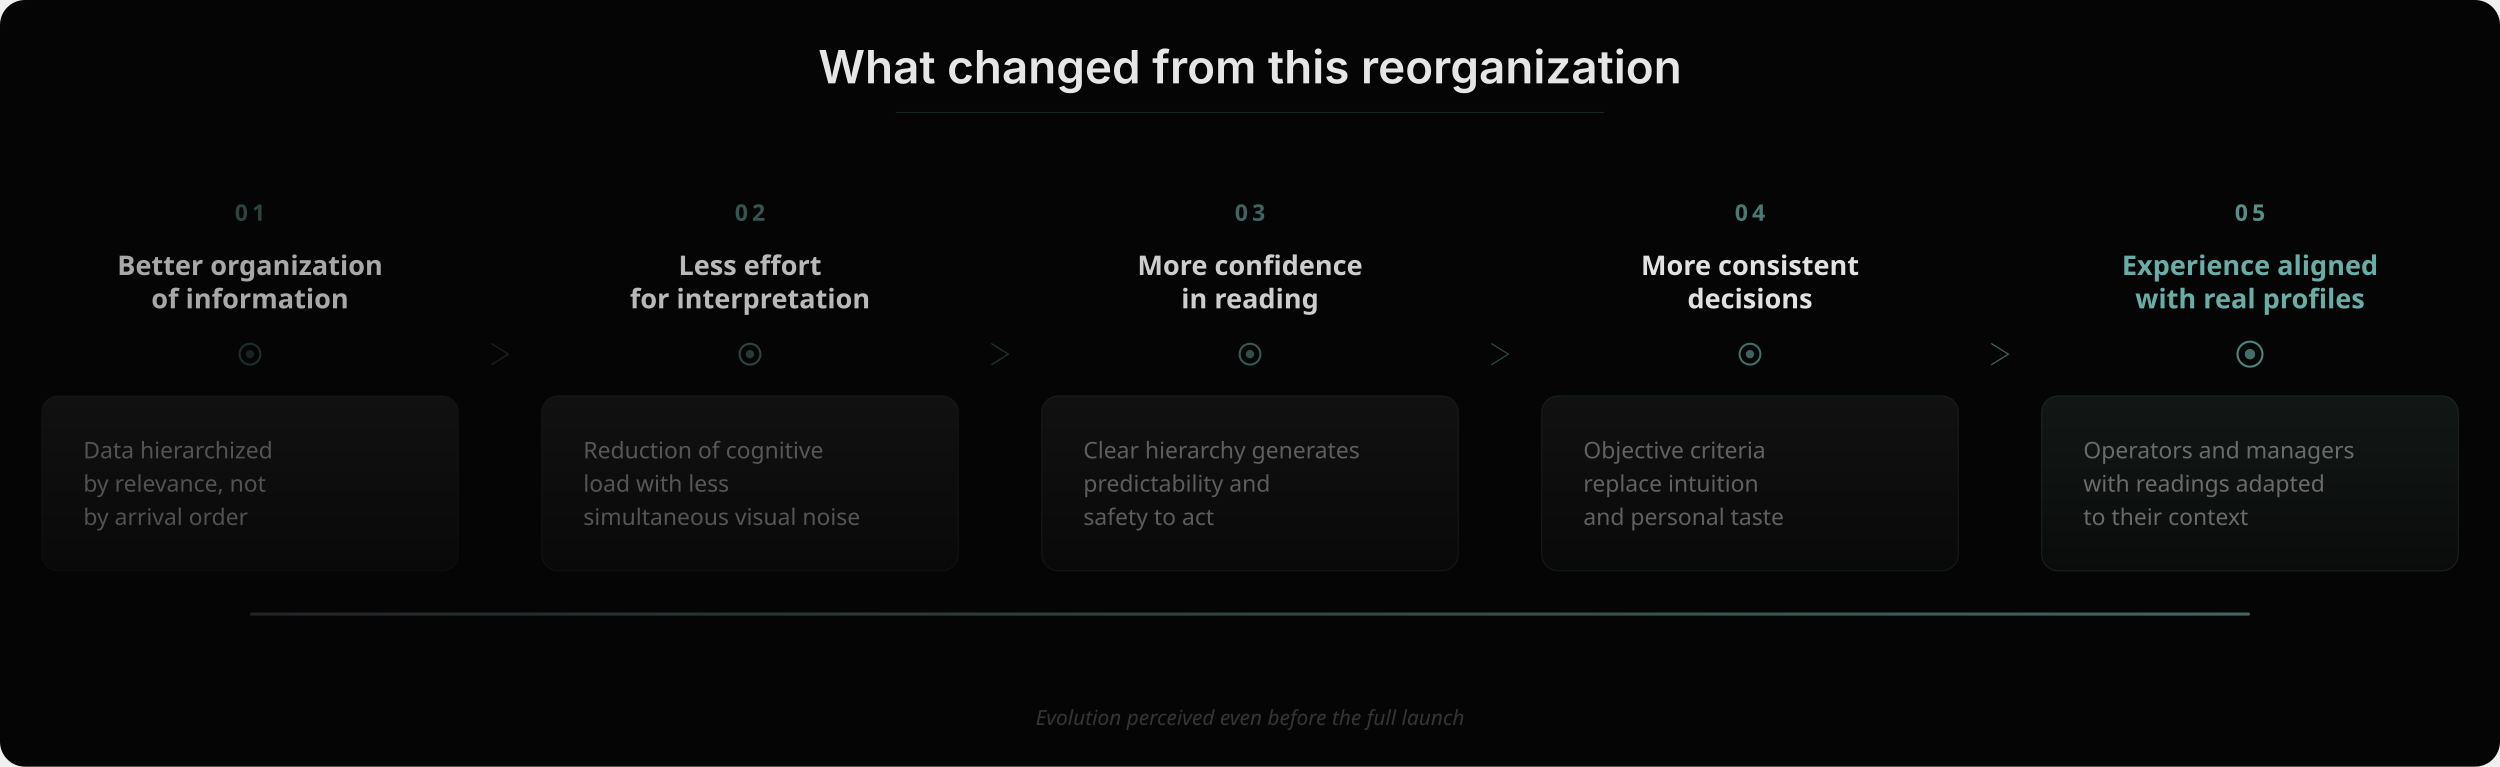
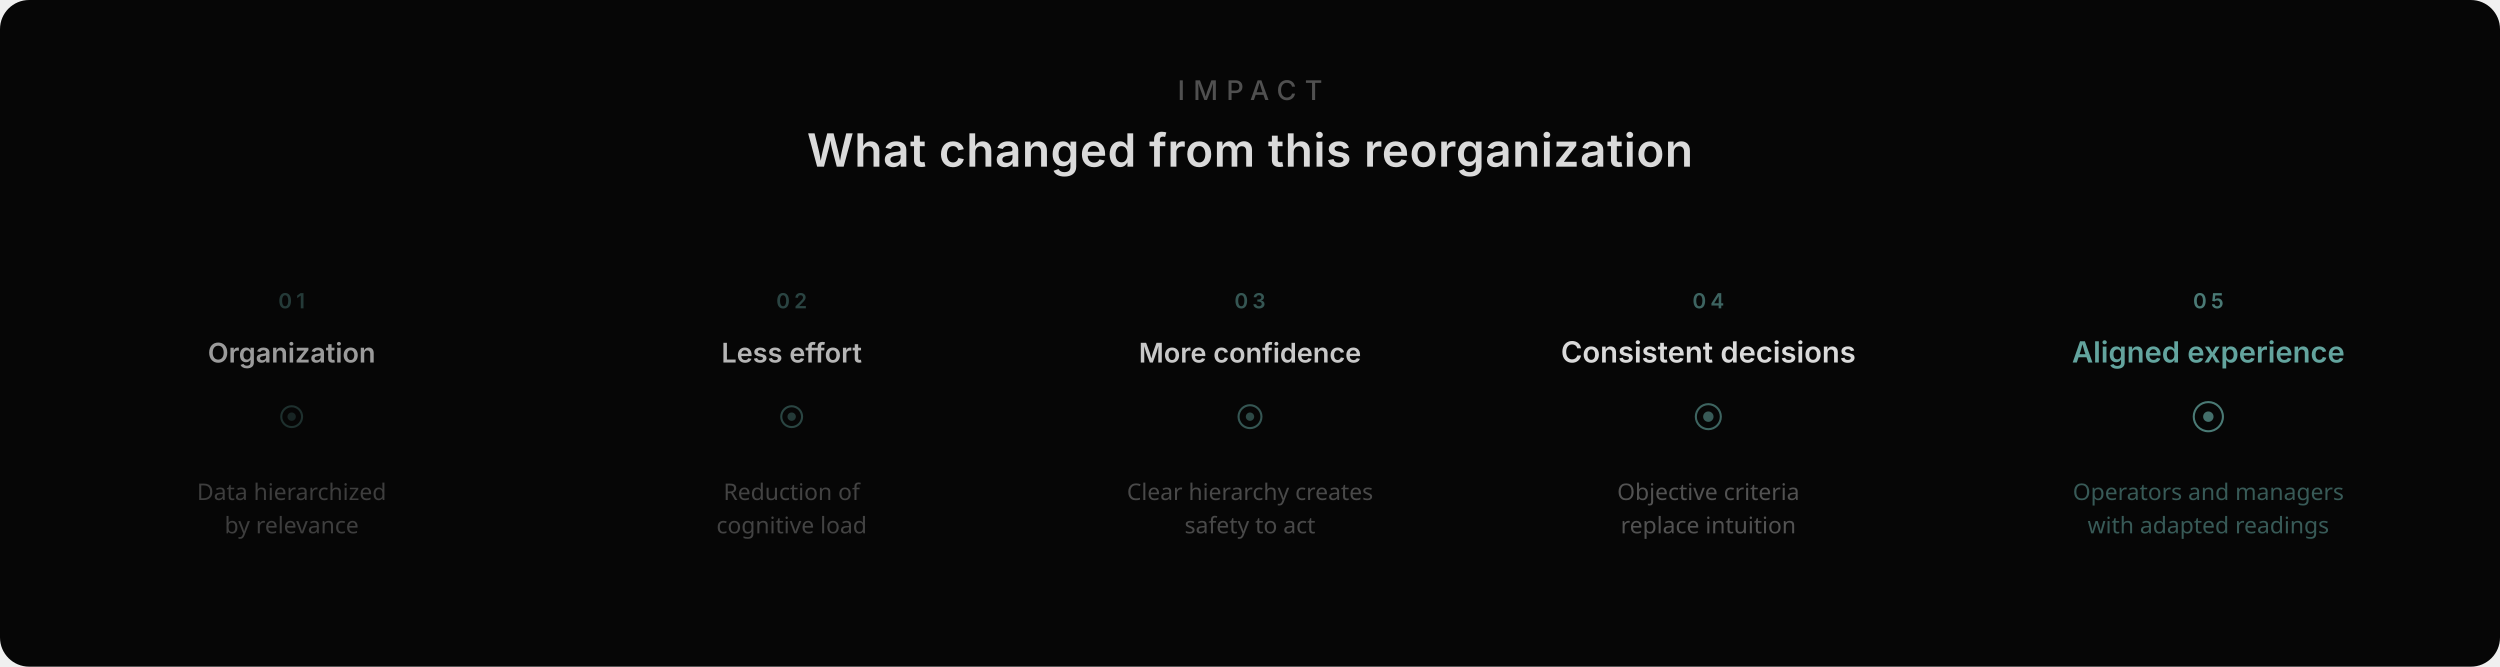
- <svg xmlns="http://www.w3.org/2000/svg" viewBox="0 0 1200 368" fill="none">
+ <svg xmlns="http://www.w3.org/2000/svg" viewBox="0 0 1200 320" fill="none">
  <defs>
-     <linearGradient id="cardGrad" x1="0%" y1="0%" x2="0%" y2="100%">
-       <stop offset="0%" stop-color="#111111" />
-       <stop offset="100%" stop-color="#090909" />
+     <linearGradient id="lineGrad" x1="0%" y1="0%" x2="100%" y2="0%">
+       <stop offset="0%" stop-color="#81d8d0" stop-opacity="0.06" />
+       <stop offset="40%" stop-color="#81d8d0" stop-opacity="0.18" />
+       <stop offset="70%" stop-color="#81d8d0" stop-opacity="0.35" />
+       <stop offset="100%" stop-color="#81d8d0" stop-opacity="0.5" />
    </linearGradient>
-     <linearGradient id="lastCardGrad" x1="0%" y1="0%" x2="0%" y2="100%">
-       <stop offset="0%" stop-color="#121715" />
-       <stop offset="100%" stop-color="#0a0c0b" />
-     </linearGradient>
-     <linearGradient id="progressLine" x1="0%" y1="0%" x2="100%" y2="0%">
-       <stop offset="0%" stop-color="#81d8d0" stop-opacity="0.06" />
-       <stop offset="100%" stop-color="#81d8d0" stop-opacity="0.4" />
-     </linearGradient>
-     <filter id="noise">
-       <feTurbulence type="fractalNoise" baseFrequency="0.8" numOctaves="4" stitchTiles="stitch" />
-       <feColorMatrix type="saturate" values="0" />
-       <feComponentTransfer>
-         <feFuncA type="linear" slope="0.025" />
-       </feComponentTransfer>
-       <feBlend mode="overlay" in="SourceGraphic" />
-     </filter>
  </defs>
-   <rect width="1200" height="368" fill="#050505" rx="12" />
-   <rect width="1200" height="368" fill="url(#noise)" rx="12" opacity="0.4" />
-   <text x="600" y="40" fill="#ffffff" font-family="system-ui, -apple-system, sans-serif" font-size="22" font-weight="600" text-anchor="middle" opacity="0.9">What changed from this reorganization</text>
-   <line x1="430" y1="54" x2="770" y2="54" stroke="#81d8d0" stroke-width="0.5" opacity="0.15" />
-   <line x1="120" y1="170" x2="1080" y2="170" stroke="url(#progressLine)" stroke-width="1" />
-   <g fill="none" stroke-width="0.6" stroke-linecap="round">
-     <path d="M236 165 L244 170 L236 175" stroke="#81d8d0" opacity="0.15" />
-     <path d="M476 165 L484 170 L476 175" stroke="#81d8d0" opacity="0.22" />
-     <path d="M716 165 L724 170 L716 175" stroke="#81d8d0" opacity="0.32" />
-     <path d="M956 165 L964 170 L956 175" stroke="#81d8d0" opacity="0.45" />
+   <rect width="1200" height="320" fill="#060606" rx="14" />
+   <text x="600" y="48" fill="#ffffff" font-family="system-ui, -apple-system, sans-serif" font-size="13" font-weight="500" text-anchor="middle" opacity="0.3" letter-spacing="4">IMPACT</text>
+   <text x="600" y="80" fill="#ffffff" font-family="system-ui, -apple-system, sans-serif" font-size="22" font-weight="600" text-anchor="middle" opacity="0.85" letter-spacing="0.3">What changed from this reorganization</text>
+   <line x1="100" y1="200" x2="1100" y2="200" stroke="url(#lineGrad)" stroke-width="1.5" />
+   <g>
+     <text x="140" y="148" fill="#81d8d0" font-family="system-ui, -apple-system, sans-serif" font-size="10" font-weight="600" text-anchor="middle" letter-spacing="2" opacity="0.25">01</text>
+     <text x="140" y="174" fill="#ffffff" font-family="system-ui, -apple-system, sans-serif" font-size="13" font-weight="600" text-anchor="middle" opacity="0.6">Organization</text>
+     <circle cx="140" cy="200" r="5" fill="#060606" stroke="#81d8d0" stroke-width="1" stroke-opacity="0.2" />
+     <circle cx="140" cy="200" r="2" fill="#81d8d0" opacity="0.15" />
+     <text x="140" y="240" fill="#a6a6a6" font-family="system-ui, sans-serif" font-size="11" text-anchor="middle" opacity="0.35">Data hierarchized</text>
+     <text x="140" y="256" fill="#a6a6a6" font-family="system-ui, sans-serif" font-size="11" text-anchor="middle" opacity="0.35">by relevance</text>
  </g>
  <g>
-     <text x="120" y="106" fill="#81d8d0" font-family="system-ui, sans-serif" font-size="11" font-weight="600" text-anchor="middle" letter-spacing="2" opacity="0.3">01</text>
-     <text x="120" y="132" fill="#ffffff" font-family="system-ui, sans-serif" font-size="13" font-weight="600" text-anchor="middle" opacity="0.65">Better organization</text>
-     <text x="120" y="148" fill="#ffffff" font-family="system-ui, sans-serif" font-size="13" font-weight="600" text-anchor="middle" opacity="0.65">of information</text>
-     <circle cx="120" cy="170" r="5" fill="#050505" stroke="#81d8d0" stroke-width="1" stroke-opacity="0.2" />
-     <circle cx="120" cy="170" r="2" fill="#81d8d0" opacity="0.15" />
-     <g transform="translate(20, 190)">
-       <rect width="200" height="84" rx="8" fill="url(#cardGrad)" stroke="#81d8d0" stroke-opacity="0.04" stroke-width="0.5" />
-       <text x="20" y="30" fill="#a6a6a6" font-family="system-ui, sans-serif" font-size="11" opacity="0.45">Data hierarchized</text>
-       <text x="20" y="46" fill="#a6a6a6" font-family="system-ui, sans-serif" font-size="11" opacity="0.45">by relevance, not</text>
-       <text x="20" y="62" fill="#a6a6a6" font-family="system-ui, sans-serif" font-size="11" opacity="0.45">by arrival order</text>
-     </g>
+     <text x="380" y="148" fill="#81d8d0" font-family="system-ui, -apple-system, sans-serif" font-size="10" font-weight="600" text-anchor="middle" letter-spacing="2" opacity="0.3">02</text>
+     <text x="380" y="174" fill="#ffffff" font-family="system-ui, -apple-system, sans-serif" font-size="13" font-weight="600" text-anchor="middle" opacity="0.7">Less effort</text>
+     <circle cx="380" cy="200" r="5" fill="#060606" stroke="#81d8d0" stroke-width="1" stroke-opacity="0.3" />
+     <circle cx="380" cy="200" r="2" fill="#81d8d0" opacity="0.25" />
+     <text x="380" y="240" fill="#a6a6a6" font-family="system-ui, sans-serif" font-size="11" text-anchor="middle" opacity="0.38">Reduction of</text>
+     <text x="380" y="256" fill="#a6a6a6" font-family="system-ui, sans-serif" font-size="11" text-anchor="middle" opacity="0.38">cognitive load</text>
  </g>
  <g>
-     <text x="360" y="106" fill="#81d8d0" font-family="system-ui, sans-serif" font-size="11" font-weight="600" text-anchor="middle" letter-spacing="2" opacity="0.38">02</text>
-     <text x="360" y="132" fill="#ffffff" font-family="system-ui, sans-serif" font-size="13" font-weight="600" text-anchor="middle" opacity="0.72">Less effort</text>
-     <text x="360" y="148" fill="#ffffff" font-family="system-ui, sans-serif" font-size="13" font-weight="600" text-anchor="middle" opacity="0.72">for interpretation</text>
-     <circle cx="360" cy="170" r="5" fill="#050505" stroke="#81d8d0" stroke-width="1" stroke-opacity="0.3" />
-     <circle cx="360" cy="170" r="2" fill="#81d8d0" opacity="0.25" />
-     <g transform="translate(260, 190)">
-       <rect width="200" height="84" rx="8" fill="url(#cardGrad)" stroke="#81d8d0" stroke-opacity="0.06" stroke-width="0.5" />
-       <text x="20" y="30" fill="#a6a6a6" font-family="system-ui, sans-serif" font-size="11" opacity="0.48">Reduction of cognitive</text>
-       <text x="20" y="46" fill="#a6a6a6" font-family="system-ui, sans-serif" font-size="11" opacity="0.48">load with less</text>
-       <text x="20" y="62" fill="#a6a6a6" font-family="system-ui, sans-serif" font-size="11" opacity="0.48">simultaneous visual noise</text>
-     </g>
+     <text x="600" y="148" fill="#81d8d0" font-family="system-ui, -apple-system, sans-serif" font-size="10" font-weight="600" text-anchor="middle" letter-spacing="2" opacity="0.38">03</text>
+     <text x="600" y="174" fill="#ffffff" font-family="system-ui, -apple-system, sans-serif" font-size="13" font-weight="600" text-anchor="middle" opacity="0.78">More confidence</text>
+     <circle cx="600" cy="200" r="5.5" fill="#060606" stroke="#81d8d0" stroke-width="1" stroke-opacity="0.38" />
+     <circle cx="600" cy="200" r="2" fill="#81d8d0" opacity="0.32" />
+     <text x="600" y="240" fill="#a6a6a6" font-family="system-ui, sans-serif" font-size="11" text-anchor="middle" opacity="0.42">Clear hierarchy creates</text>
+     <text x="600" y="256" fill="#a6a6a6" font-family="system-ui, sans-serif" font-size="11" text-anchor="middle" opacity="0.42">safety to act</text>
  </g>
  <g>
-     <text x="600" y="106" fill="#81d8d0" font-family="system-ui, sans-serif" font-size="11" font-weight="600" text-anchor="middle" letter-spacing="2" opacity="0.45">03</text>
-     <text x="600" y="132" fill="#ffffff" font-family="system-ui, sans-serif" font-size="13" font-weight="600" text-anchor="middle" opacity="0.8">More confidence</text>
-     <text x="600" y="148" fill="#ffffff" font-family="system-ui, sans-serif" font-size="13" font-weight="600" text-anchor="middle" opacity="0.8">in reading</text>
-     <circle cx="600" cy="170" r="5" fill="#050505" stroke="#81d8d0" stroke-width="1" stroke-opacity="0.4" />
-     <circle cx="600" cy="170" r="2" fill="#81d8d0" opacity="0.35" />
-     <g transform="translate(500, 190)">
-       <rect width="200" height="84" rx="8" fill="url(#cardGrad)" stroke="#81d8d0" stroke-opacity="0.08" stroke-width="0.5" />
-       <text x="20" y="30" fill="#a6a6a6" font-family="system-ui, sans-serif" font-size="11" opacity="0.52">Clear hierarchy generates</text>
-       <text x="20" y="46" fill="#a6a6a6" font-family="system-ui, sans-serif" font-size="11" opacity="0.52">predictability and</text>
-       <text x="20" y="62" fill="#a6a6a6" font-family="system-ui, sans-serif" font-size="11" opacity="0.52">safety to act</text>
-     </g>
+     <text x="820" y="148" fill="#81d8d0" font-family="system-ui, -apple-system, sans-serif" font-size="10" font-weight="600" text-anchor="middle" letter-spacing="2" opacity="0.45">04</text>
+     <text x="820" y="174" fill="#ffffff" font-family="system-ui, -apple-system, sans-serif" font-size="14" font-weight="600" text-anchor="middle" opacity="0.85">Consistent decisions</text>
+     <circle cx="820" cy="200" r="6" fill="#060606" stroke="#81d8d0" stroke-width="1" stroke-opacity="0.45" />
+     <circle cx="820" cy="200" r="2.5" fill="#81d8d0" opacity="0.4" />
+     <text x="820" y="240" fill="#a6a6a6" font-family="system-ui, sans-serif" font-size="11" text-anchor="middle" opacity="0.48">Objective criteria</text>
+     <text x="820" y="256" fill="#a6a6a6" font-family="system-ui, sans-serif" font-size="11" text-anchor="middle" opacity="0.48">replace intuition</text>
  </g>
  <g>
-     <text x="840" y="106" fill="#81d8d0" font-family="system-ui, sans-serif" font-size="11" font-weight="600" text-anchor="middle" letter-spacing="2" opacity="0.55">04</text>
-     <text x="840" y="132" fill="#ffffff" font-family="system-ui, sans-serif" font-size="13" font-weight="600" text-anchor="middle" opacity="0.88">More consistent</text>
-     <text x="840" y="148" fill="#ffffff" font-family="system-ui, sans-serif" font-size="13" font-weight="600" text-anchor="middle" opacity="0.88">decisions</text>
-     <circle cx="840" cy="170" r="5" fill="#050505" stroke="#81d8d0" stroke-width="1" stroke-opacity="0.5" />
-     <circle cx="840" cy="170" r="2" fill="#81d8d0" opacity="0.45" />
-     <g transform="translate(740, 190)">
-       <rect width="200" height="84" rx="8" fill="url(#cardGrad)" stroke="#81d8d0" stroke-opacity="0.1" stroke-width="0.5" />
-       <text x="20" y="30" fill="#a6a6a6" font-family="system-ui, sans-serif" font-size="11" opacity="0.55">Objective criteria</text>
-       <text x="20" y="46" fill="#a6a6a6" font-family="system-ui, sans-serif" font-size="11" opacity="0.55">replace intuition</text>
-       <text x="20" y="62" fill="#a6a6a6" font-family="system-ui, sans-serif" font-size="11" opacity="0.55">and personal taste</text>
-     </g>
+     <text x="1060" y="148" fill="#81d8d0" font-family="system-ui, -apple-system, sans-serif" font-size="10" font-weight="600" text-anchor="middle" letter-spacing="2" opacity="0.55">05</text>
+     <text x="1060" y="174" fill="#81d8d0" font-family="system-ui, -apple-system, sans-serif" font-size="14" font-weight="600" text-anchor="middle" opacity="0.75">Aligned experience</text>
+     <circle cx="1060" cy="200" r="7" fill="#060606" stroke="#81d8d0" stroke-width="1" stroke-opacity="0.55" />
+     <circle cx="1060" cy="200" r="2.5" fill="#81d8d0" opacity="0.5" />
+     <text x="1060" y="240" fill="#81d8d0" font-family="system-ui, sans-serif" font-size="11" font-weight="500" text-anchor="middle" opacity="0.4">Operators and managers</text>
+     <text x="1060" y="256" fill="#81d8d0" font-family="system-ui, sans-serif" font-size="11" font-weight="500" text-anchor="middle" opacity="0.4">with adapted readings</text>
  </g>
-   <g>
-     <text x="1080" y="106" fill="#81d8d0" font-family="system-ui, sans-serif" font-size="11" font-weight="600" text-anchor="middle" letter-spacing="2" opacity="0.65">05</text>
-     <text x="1080" y="132" fill="#81d8d0" font-family="system-ui, sans-serif" font-size="13" font-weight="600" text-anchor="middle" opacity="0.8">Experience aligned</text>
-     <text x="1080" y="148" fill="#81d8d0" font-family="system-ui, sans-serif" font-size="13" font-weight="600" text-anchor="middle" opacity="0.8">with real profiles</text>
-     <circle cx="1080" cy="170" r="6" fill="#050505" stroke="#81d8d0" stroke-width="1" stroke-opacity="0.6" />
-     <circle cx="1080" cy="170" r="2.5" fill="#81d8d0" opacity="0.5" />
-     <g transform="translate(980, 190)">
-       <rect width="200" height="84" rx="8" fill="url(#lastCardGrad)" stroke="#81d8d0" stroke-opacity="0.12" stroke-width="0.5" />
-       <text x="20" y="30" fill="#a6a6a6" font-family="system-ui, sans-serif" font-size="11" opacity="0.6">Operators and managers</text>
-       <text x="20" y="46" fill="#a6a6a6" font-family="system-ui, sans-serif" font-size="11" opacity="0.6">with readings adapted</text>
-       <text x="20" y="62" fill="#a6a6a6" font-family="system-ui, sans-serif" font-size="11" opacity="0.6">to their context</text>
-     </g>
-   </g>
-   <rect x="120" y="294" width="960" height="1.5" rx="0.75" fill="#1a1a1a" />
-   <rect x="120" y="294" width="960" height="1.5" rx="0.75" fill="url(#progressLine)" />
-   <text x="600" y="348" fill="#a6a6a6" font-family="system-ui, sans-serif" font-size="10" text-anchor="middle" opacity="0.3" font-style="italic">Evolution perceived even before the full launch</text>
</svg>
